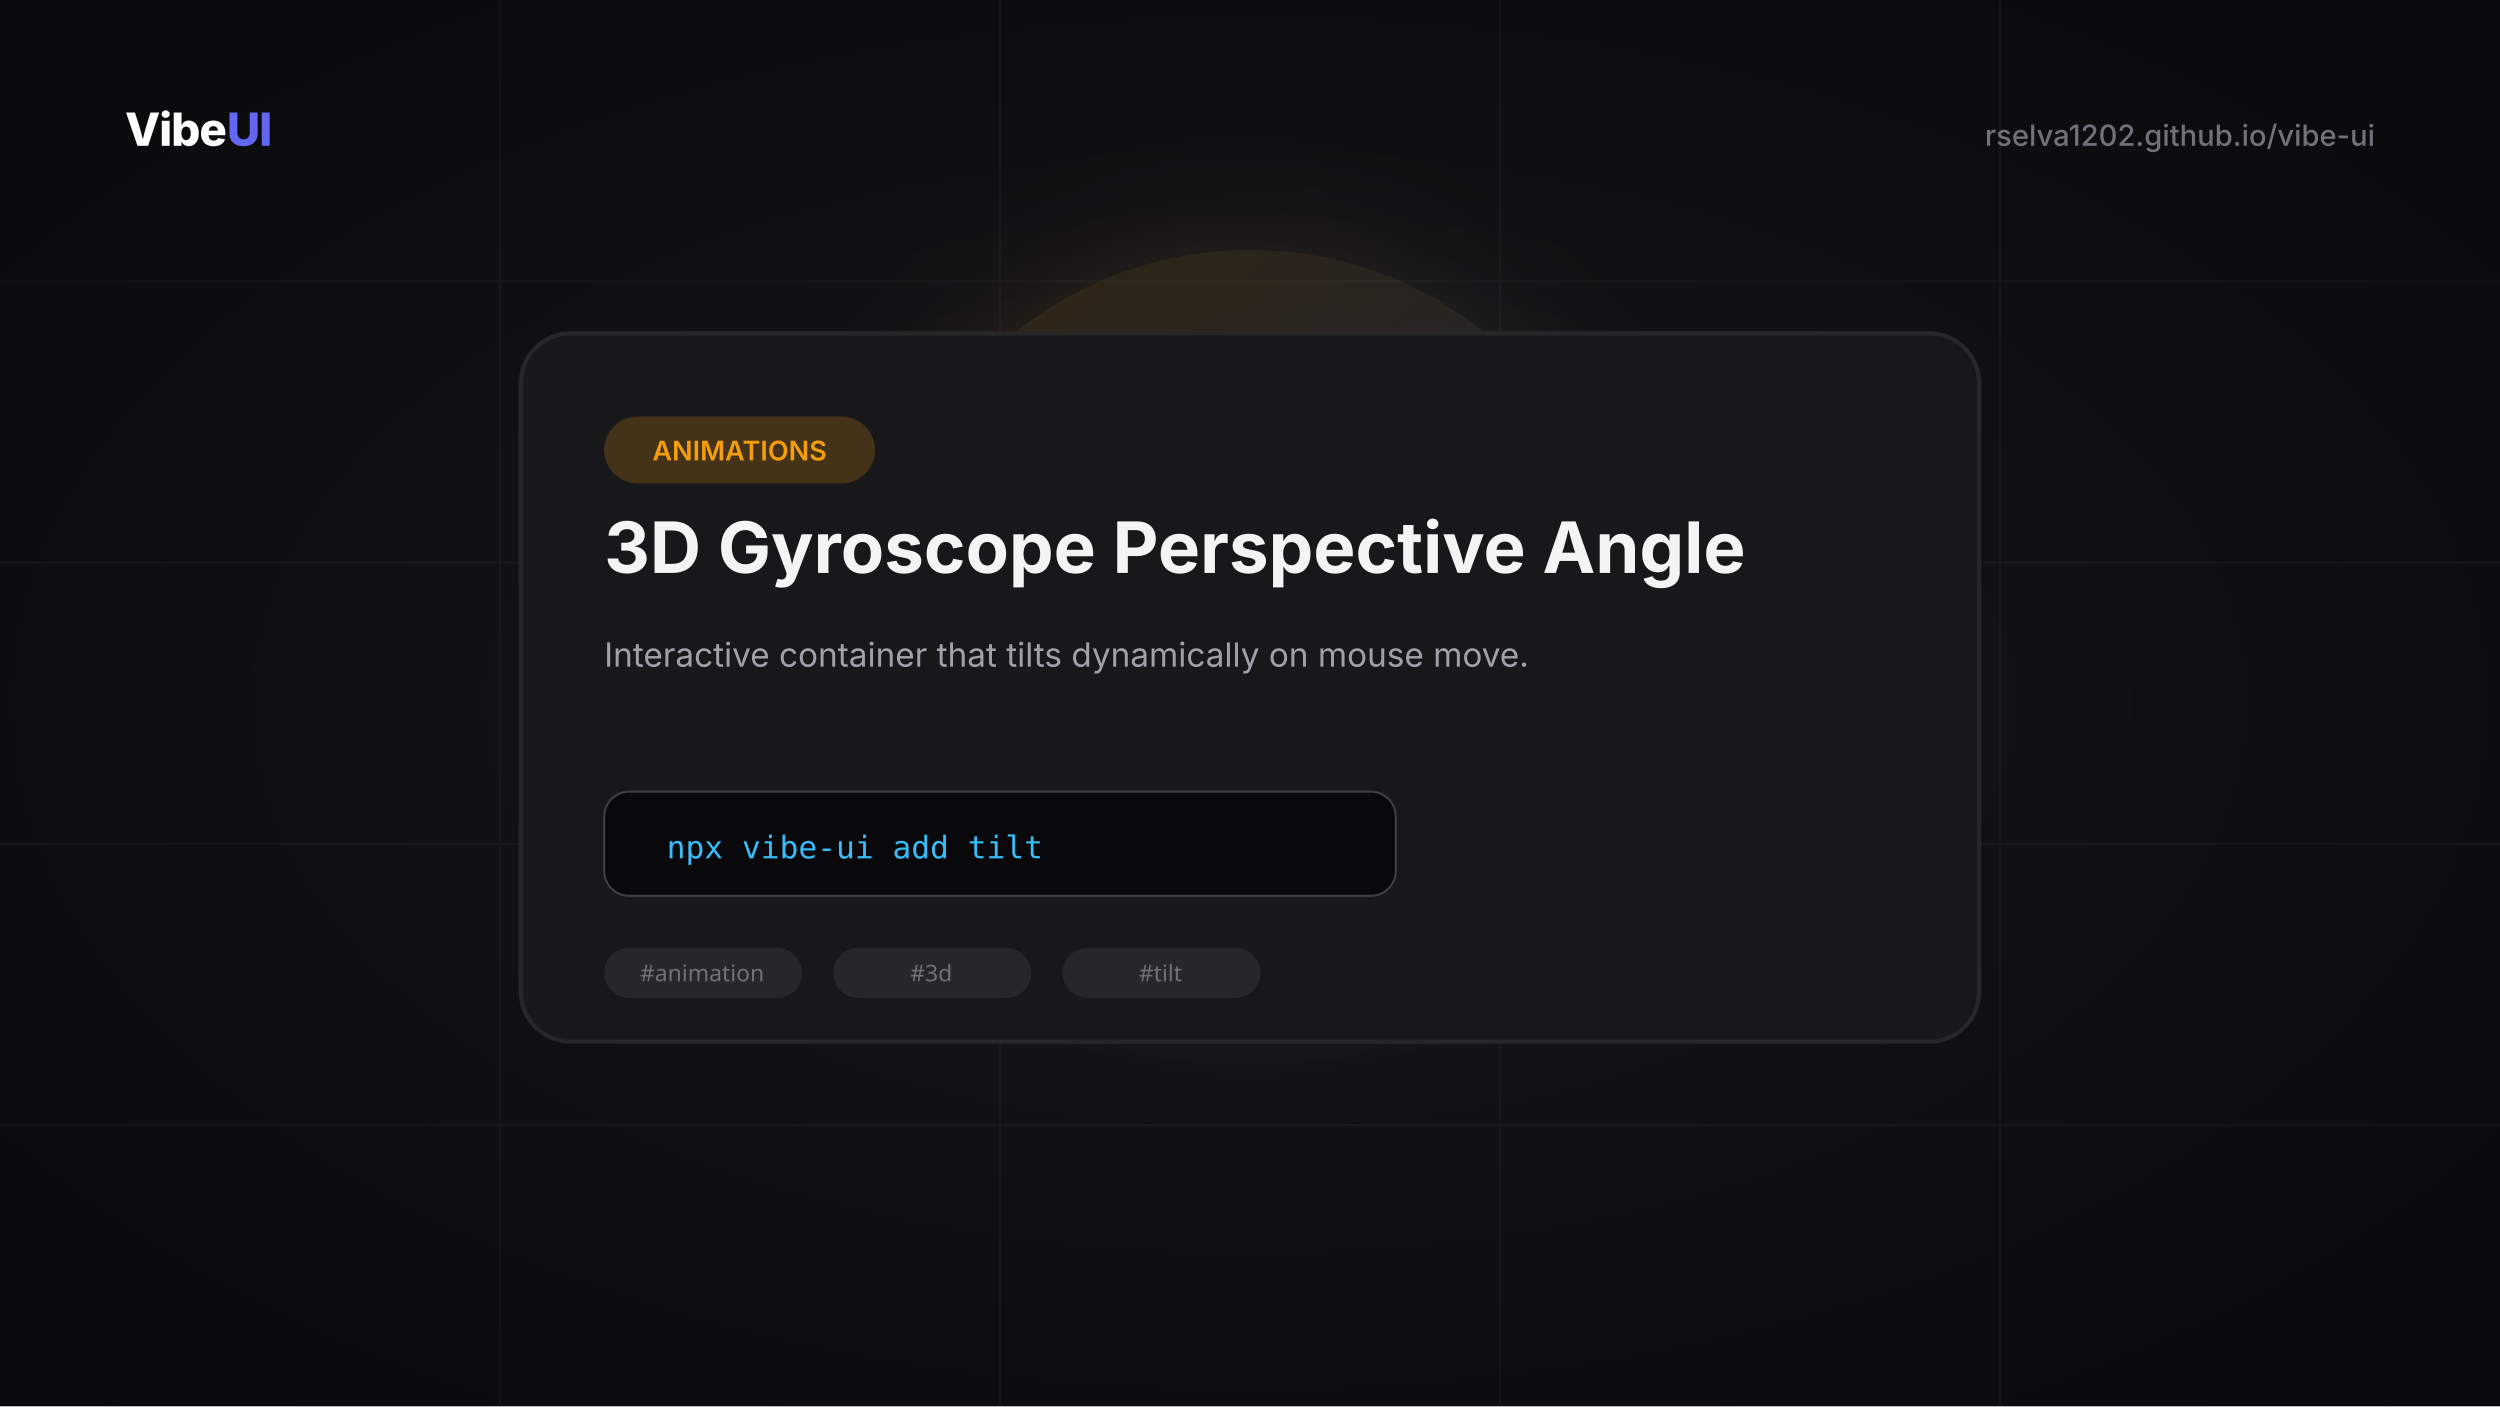
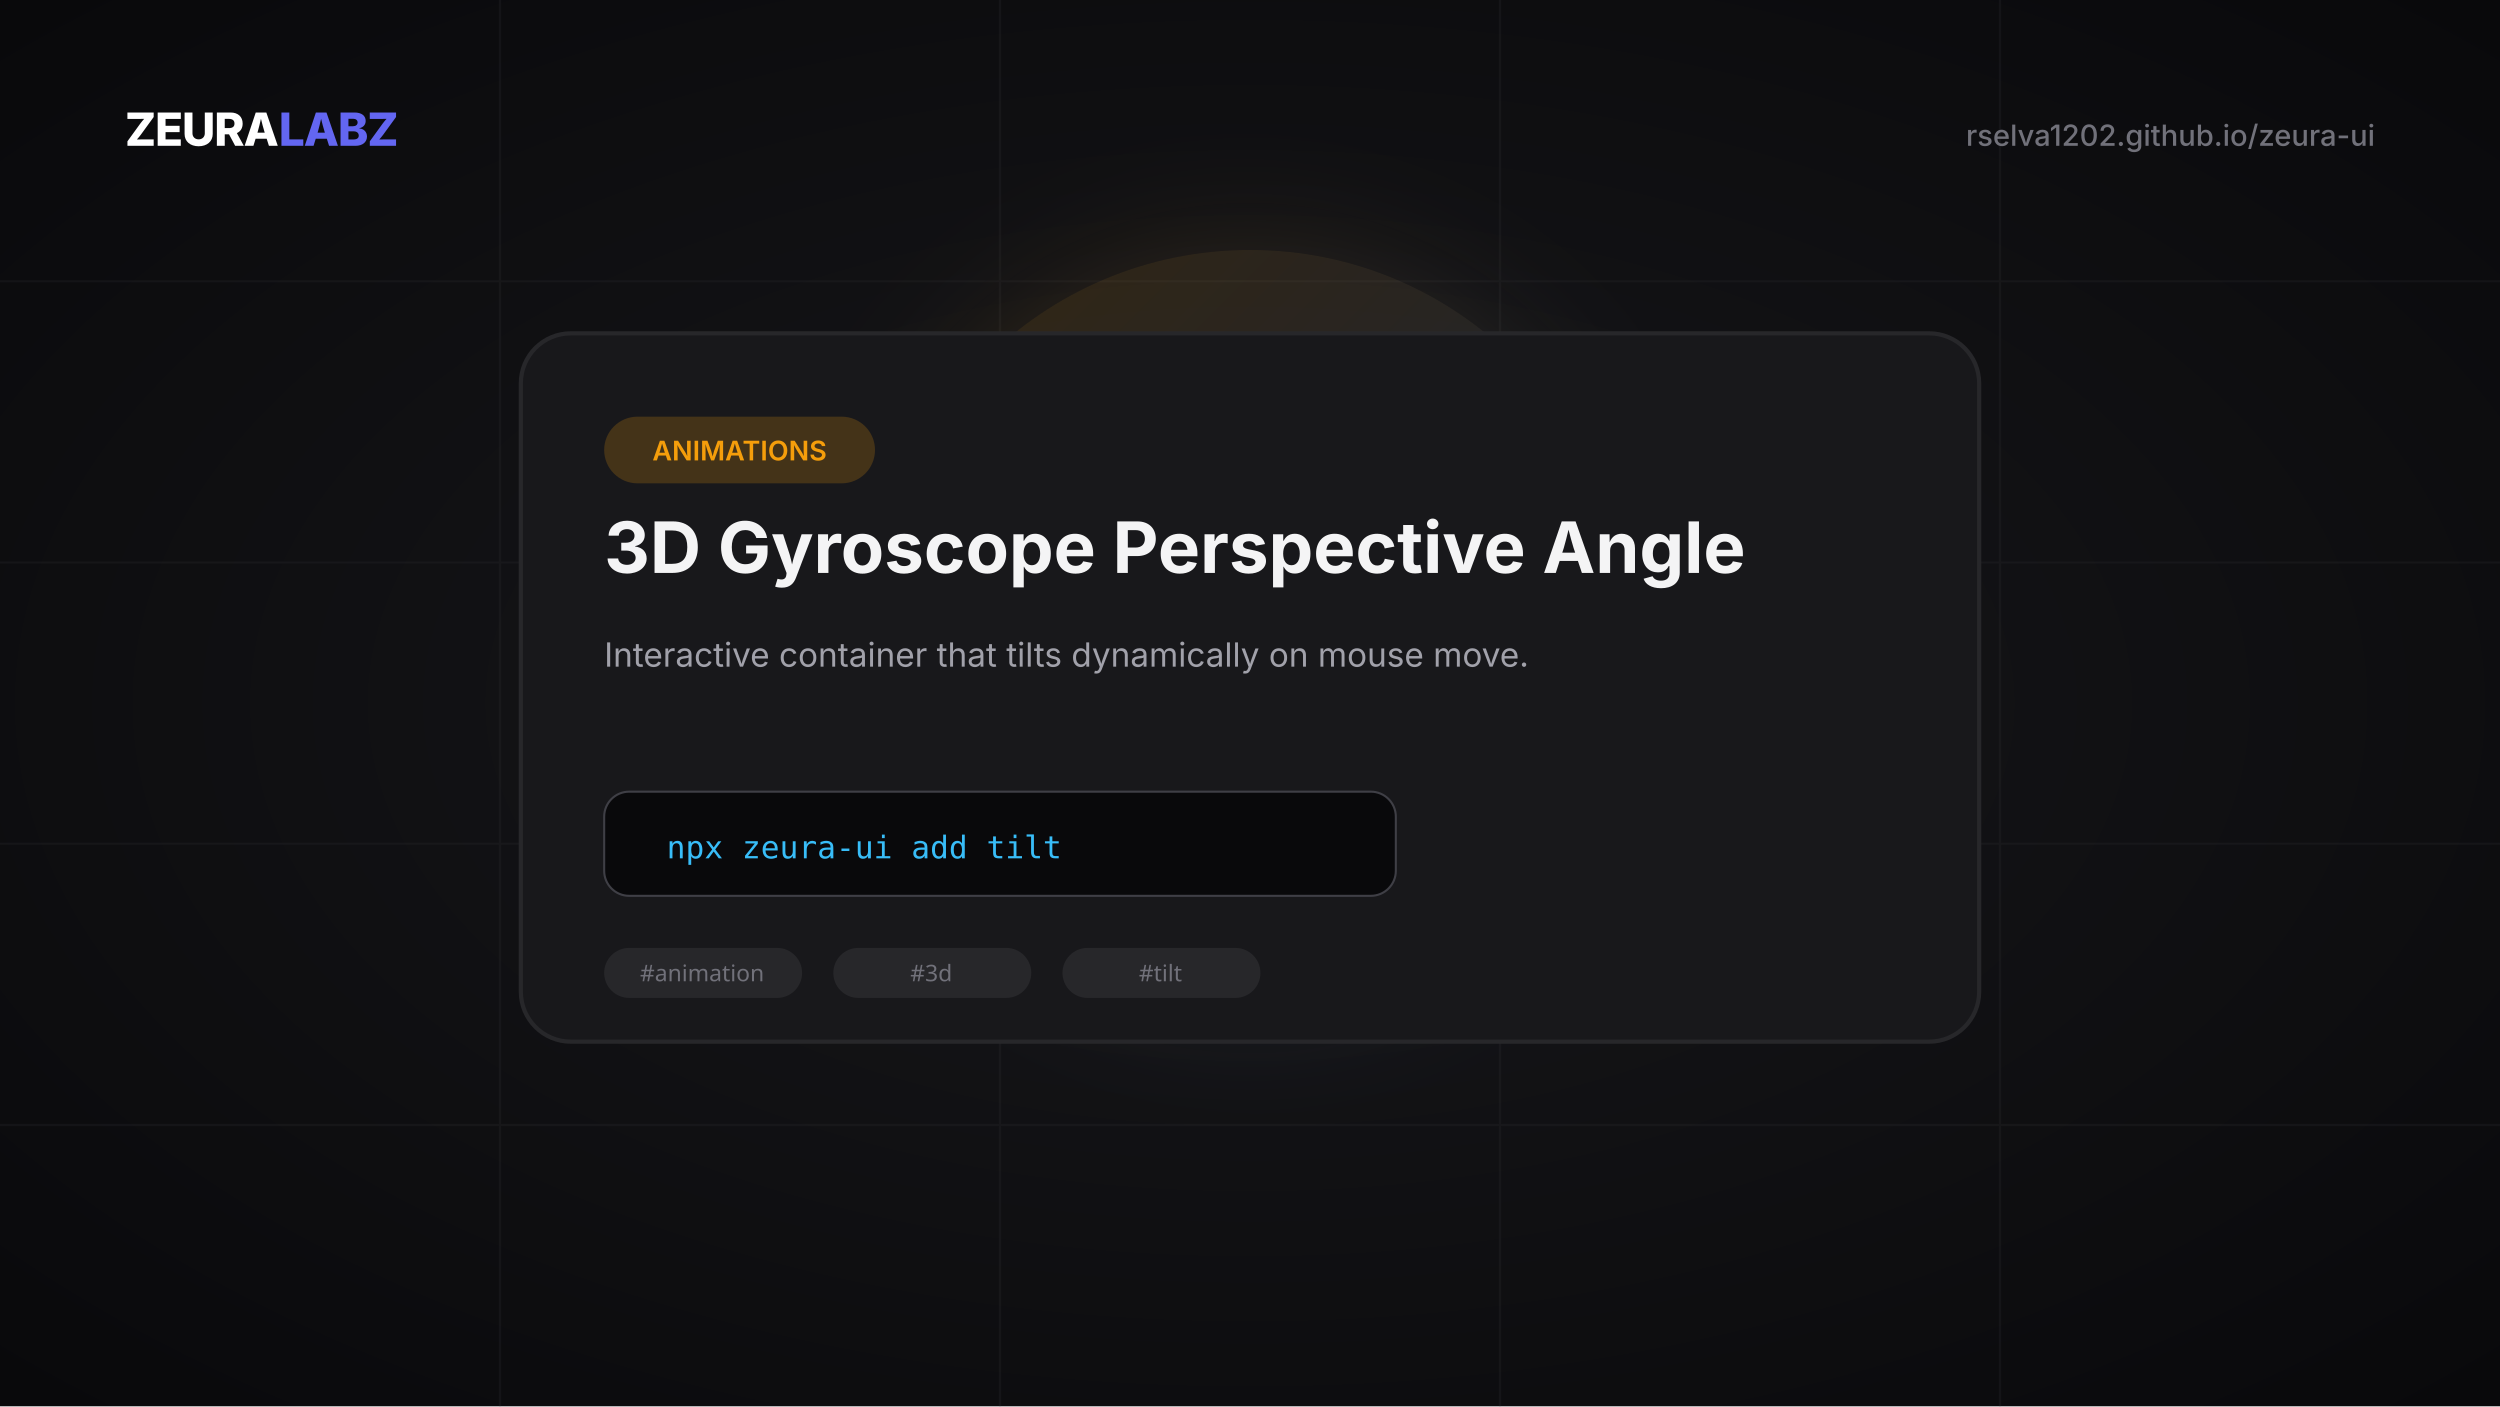
<svg xmlns="http://www.w3.org/2000/svg" viewBox="0 0 1200 675" width="1200" height="675">
  <defs>
    <radialGradient id="bgGrad" cx="50%" cy="50%" r="70%">
      <stop offset="0%" stop-color="#18181b" />
      <stop offset="100%" stop-color="#09090b" />
    </radialGradient>
    <linearGradient id="brandGrad" x1="0%" y1="0%" x2="100%" y2="100%">
      <stop offset="0%" stop-color="#f59e0b" />
      <stop offset="100%" stop-color="#3b82f6" />
    </linearGradient>
    <filter id="glow" x="-20%" y="-20%" width="140%" height="140%">
      <feGaussianBlur stdDeviation="30" result="blur" />
      <feComposite in="SourceGraphic" in2="blur" operator="over" />
    </filter>
  </defs>
  <rect width="1200" height="675" fill="url(#bgGrad)" />
  <g stroke="#27272a" stroke-width="1" opacity="0.3">
    <line x1="0" y1="135" x2="1200" y2="135" />
    <line x1="0" y1="270" x2="1200" y2="270" />
    <line x1="0" y1="405" x2="1200" y2="405" />
    <line x1="0" y1="540" x2="1200" y2="540" />
    <line x1="240" y1="0" x2="240" y2="675" />
    <line x1="480" y1="0" x2="480" y2="675" />
    <line x1="720" y1="0" x2="720" y2="675" />
    <line x1="960" y1="0" x2="960" y2="675" />
  </g>
  <circle cx="600" cy="300" r="180" fill="url(#brandGrad)" opacity="0.15" filter="url(#glow)" />
  <rect x="250" y="160" width="700" height="340" rx="24" fill="#18181b" stroke="#27272a" stroke-width="2" />
  <rect x="290" y="200" width="130" height="32" rx="16" fill="#f59e0b" opacity="0.2" />
  <text x="355" y="221" font-family="system-ui, -apple-system, sans-serif" font-size="13" font-weight="600" fill="#f59e0b" text-anchor="middle">
    ANIMATIONS
  </text>
  <text x="290" y="275" font-family="system-ui, -apple-system, sans-serif" font-size="34" font-weight="700" fill="#f4f4f5">
    3D Gyroscope Perspective Angle
  </text>
  <text x="290" y="320" font-family="system-ui, -apple-system, sans-serif" font-size="16" fill="#a1a1aa">
    Interactive container that tilts dynamically on mouse move.
  </text>
  <rect x="290" y="380" width="380" height="50" rx="12" fill="#09090b" stroke="#3f3f46" stroke-width="1" />
  <text x="320" y="412" font-family="monospace, Consolas, sans-serif" font-size="15" fill="#38bdf8">
-     npx vibe-ui add tilt
+     npx zeura-ui add tilt
  </text>
  <g transform="translate(290, 455)">
    <rect x="0" y="0" width="95" height="24" rx="12" fill="#27272a" />
    <text x="47" y="16" font-family="system-ui, sans-serif" font-size="11" fill="#71717a" text-anchor="middle">#animation</text>
    <rect x="110" y="0" width="95" height="24" rx="12" fill="#27272a" />
    <text x="157" y="16" font-family="system-ui, sans-serif" font-size="11" fill="#71717a" text-anchor="middle">#3d</text>
    <rect x="220" y="0" width="95" height="24" rx="12" fill="#27272a" />
    <text x="267" y="16" font-family="system-ui, sans-serif" font-size="11" fill="#71717a" text-anchor="middle">#tilt</text>
  </g>
  <text x="60" y="70" font-family="system-ui, -apple-system, sans-serif" font-size="22" font-weight="800" fill="#ffffff" letter-spacing="-0.5">
-     Vibe<tspan fill="#6366f1">UI</tspan>
+     ZEURA<tspan fill="#6366f1">LABZ</tspan>
  </text>
  <text x="1140" y="70" font-family="system-ui, -apple-system, sans-serif" font-size="14" font-weight="500" fill="#71717a" text-anchor="end">
-     rselva1202.github.io/vibe-ui
+     rselva1202.github.io/zeura-ui
  </text>
</svg>
